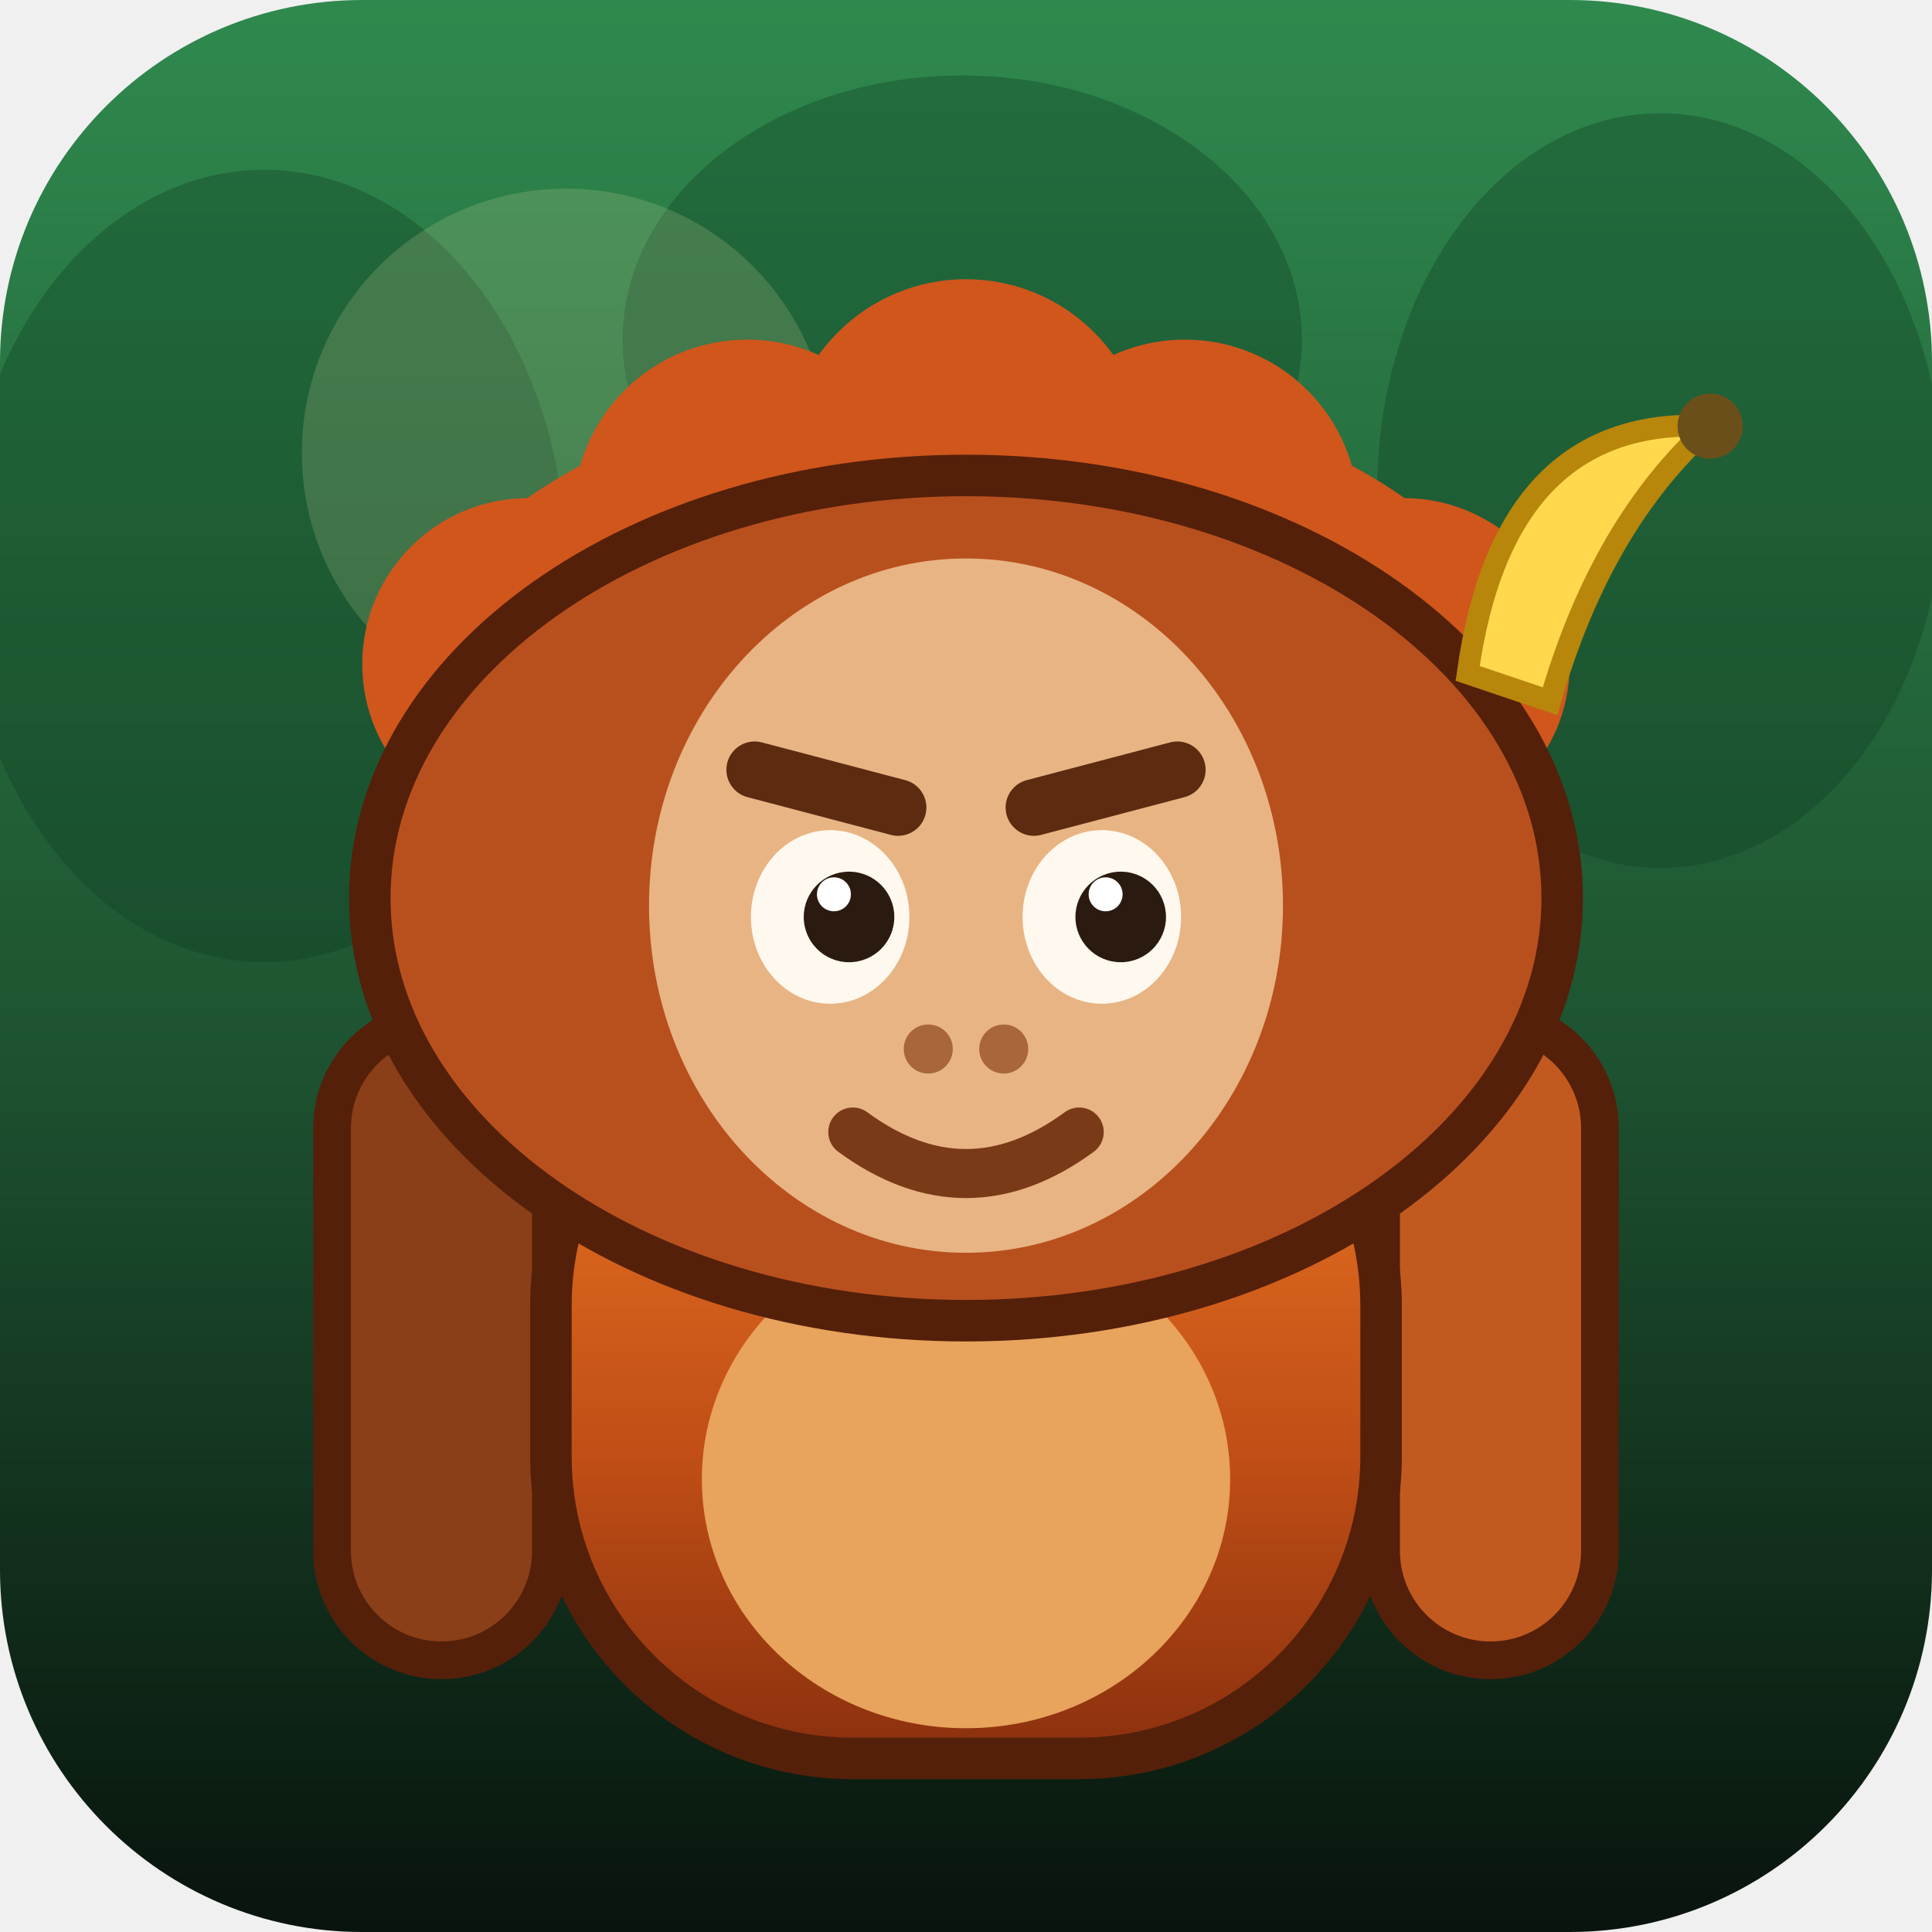
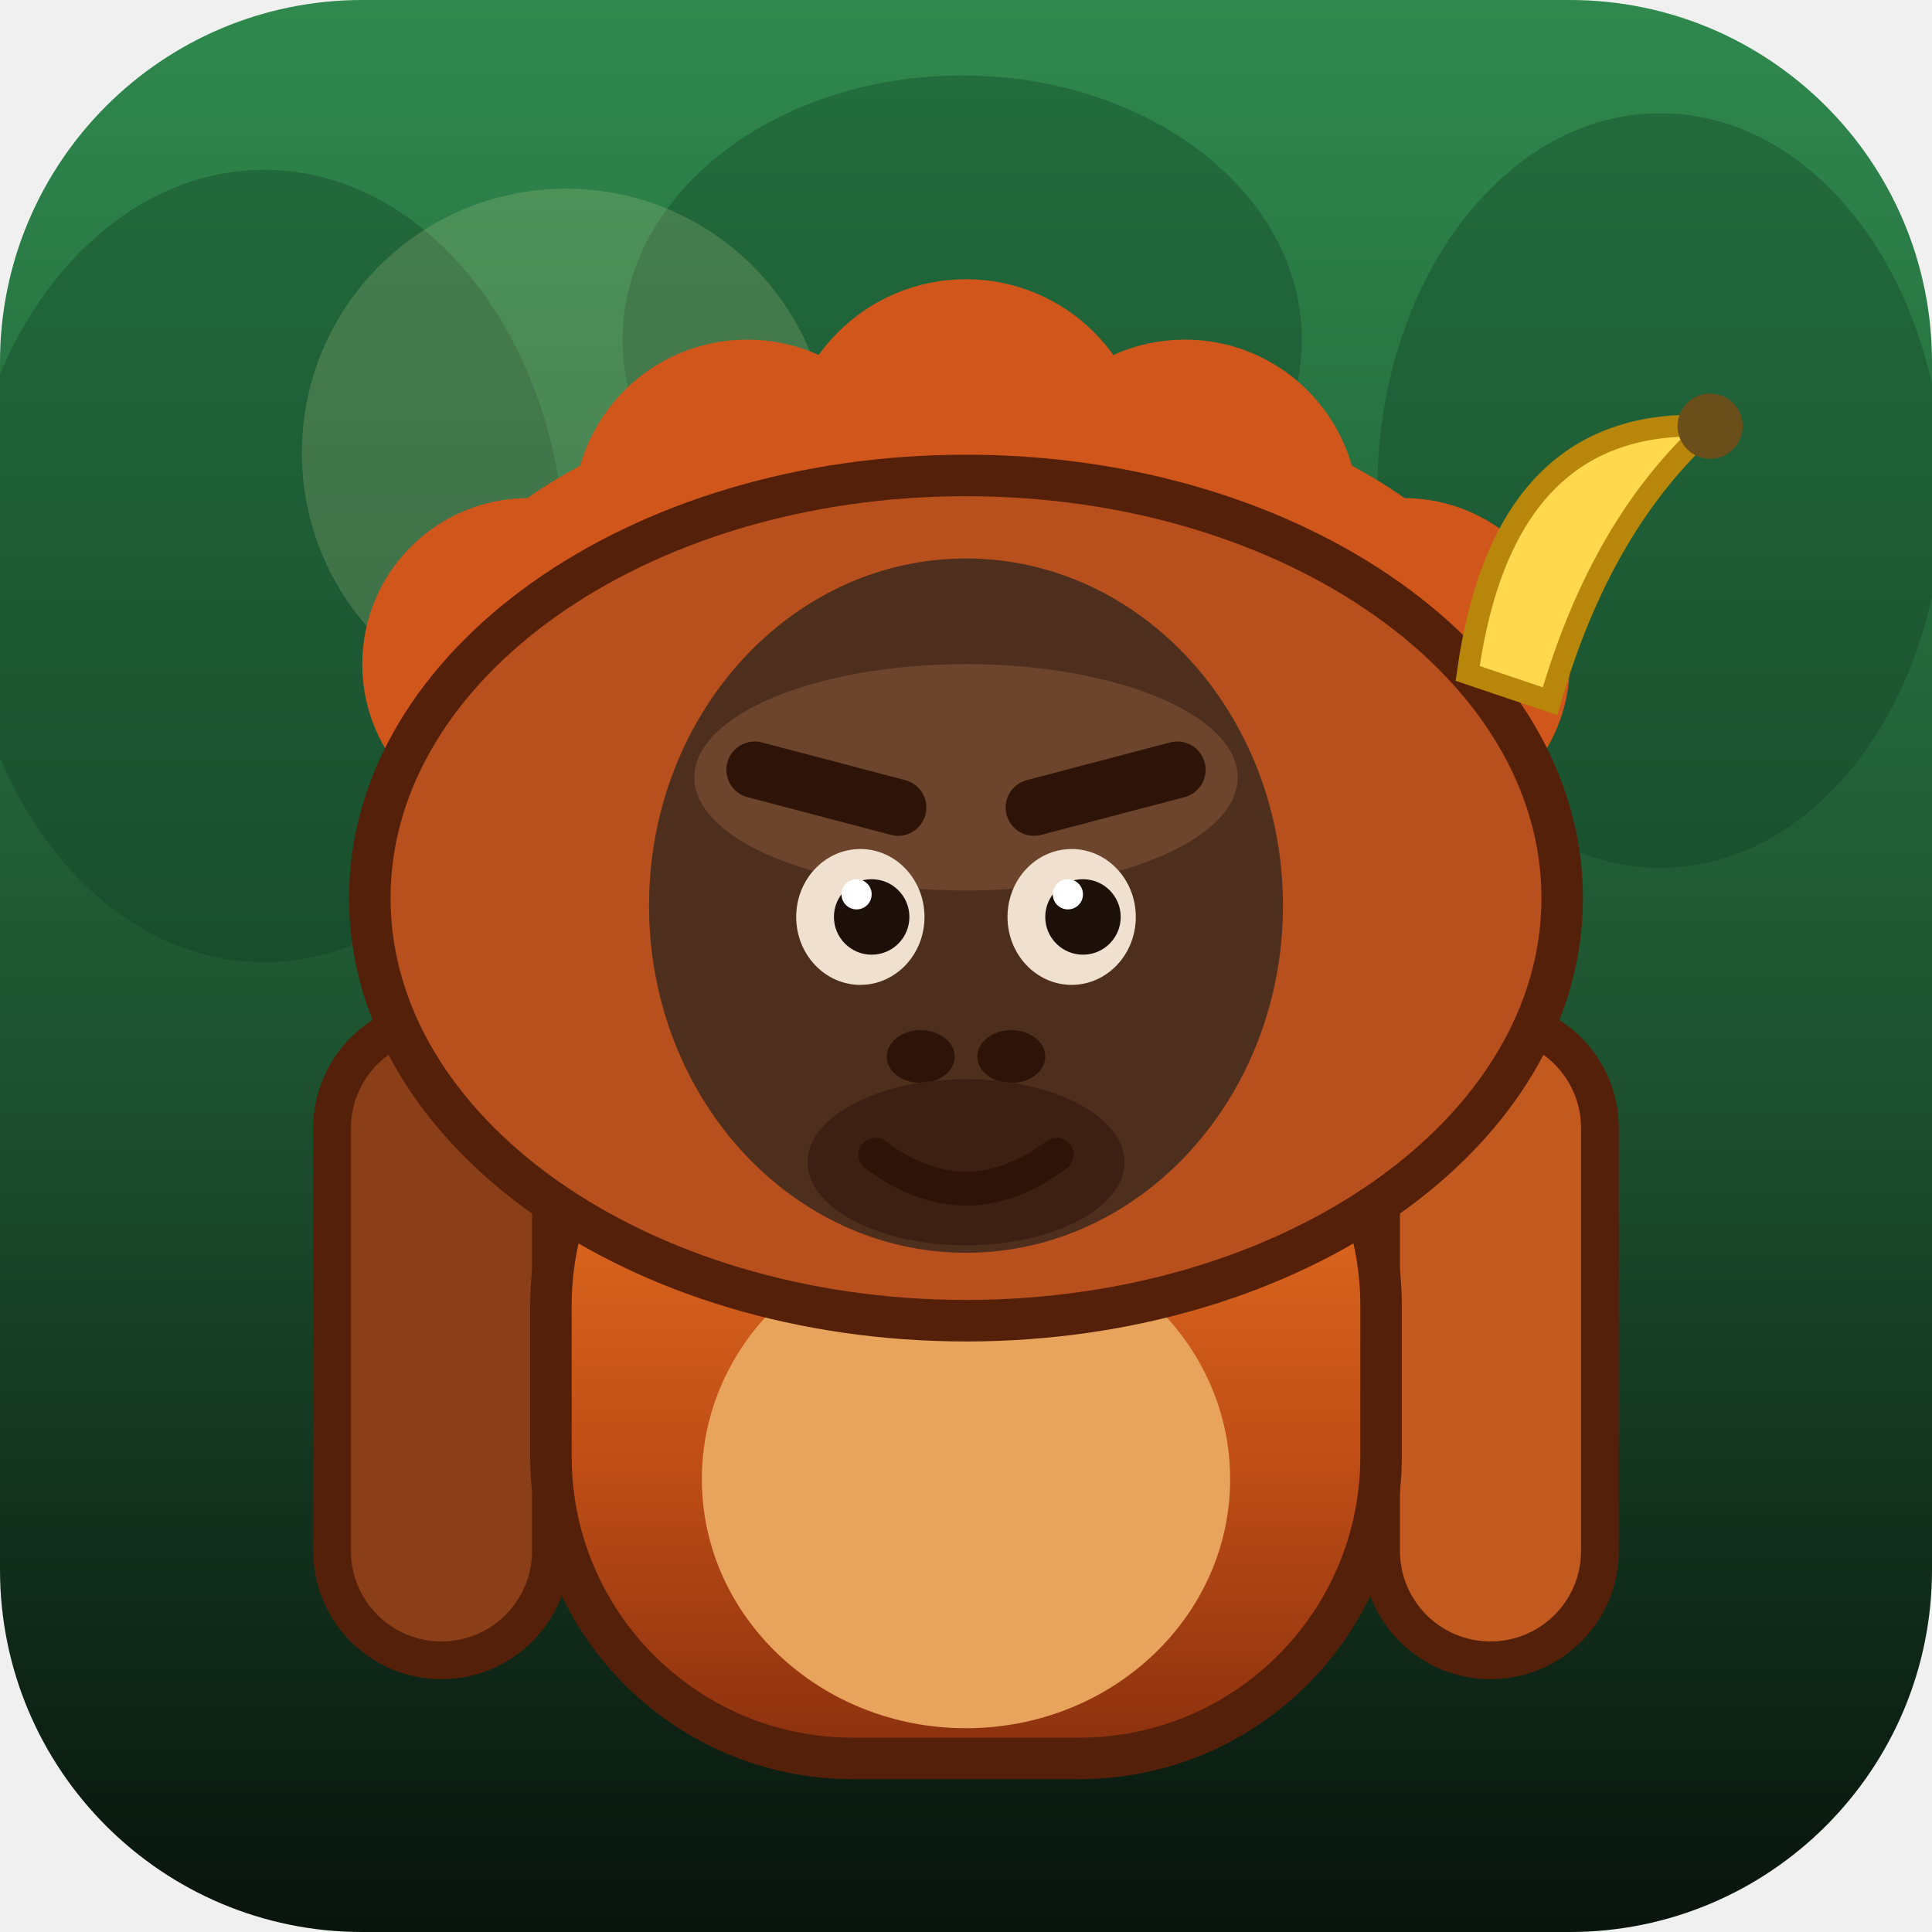
<svg xmlns="http://www.w3.org/2000/svg" viewBox="0 0 512 512" width="512" height="512">
  <defs>
    <linearGradient id="orman" x1="0" y1="0" x2="0" y2="1">
      <stop offset="0" stop-color="#2f8a4e" />
      <stop offset="0.55" stop-color="#1d5230" />
      <stop offset="1" stop-color="#08130c" />
    </linearGradient>
    <linearGradient id="govde" x1="0" y1="0" x2="0" y2="1">
      <stop offset="0" stop-color="#f07a24" />
      <stop offset="0.6" stop-color="#c04e16" />
      <stop offset="1" stop-color="#8a300e" />
    </linearGradient>
  </defs>
  <rect width="512" height="512" rx="96" fill="url(#orman)" />
  <g opacity="0.35" fill="#0f3b23">
    <ellipse cx="70" cy="150" rx="80" ry="105" />
    <ellipse cx="440" cy="130" rx="75" ry="100" />
    <ellipse cx="255" cy="90" rx="90" ry="70" />
  </g>
  <circle cx="150" cy="120" r="70" fill="#fff3b0" opacity="0.16" />
  <g>
    <rect x="88" y="270" width="58" height="170" rx="29" fill="#8a3f18" stroke="#54200a" stroke-width="10" />
    <rect x="366" y="270" width="58" height="170" rx="29" fill="#c25a20" stroke="#54200a" stroke-width="10" />
    <rect x="146" y="266" width="220" height="200" rx="80" fill="url(#govde)" stroke="#54200a" stroke-width="11" />
    <ellipse cx="256" cy="392" rx="70" ry="66" fill="#e8a35c" />
    <g fill="#d0561c">
      <circle cx="140" cy="176" r="44" />
      <circle cx="198" cy="136" r="46" />
      <circle cx="256" cy="122" r="48" />
      <circle cx="314" cy="136" r="46" />
      <circle cx="372" cy="176" r="44" />
      <ellipse cx="256" cy="190" rx="152" ry="90" />
    </g>
    <ellipse cx="256" cy="238" rx="158" ry="112" fill="#b8501e" stroke="#54200a" stroke-width="11" />
-     <ellipse cx="256" cy="240" rx="84" ry="92" fill="#e8b483" />
-     <g stroke="#5c2b10" stroke-width="15" stroke-linecap="round">
+     <ellipse cx="256" cy="240" rx="84" ry="92" fill="#4e2f1e" />
+     <ellipse cx="256" cy="206" rx="72" ry="30" fill="#6d452c" />
+     <g stroke="#2e1408" stroke-width="15" stroke-linecap="round">
      <line x1="200" y1="204" x2="238" y2="214" />
      <line x1="312" y1="204" x2="274" y2="214" />
    </g>
-     <ellipse cx="220" cy="243" rx="21" ry="23" fill="#fff8ee" />
-     <ellipse cx="292" cy="243" rx="21" ry="23" fill="#fff8ee" />
-     <circle cx="225" cy="243" r="12" fill="#2a1a10" />
-     <circle cx="297" cy="243" r="12" fill="#2a1a10" />
-     <circle cx="221" cy="237" r="4.5" fill="#fff" />
-     <circle cx="293" cy="237" r="4.5" fill="#fff" />
-     <circle cx="246" cy="278" r="6.5" fill="#a8663a" />
-     <circle cx="266" cy="278" r="6.5" fill="#a8663a" />
-     <path d="M226 300 Q256 322 286 300" stroke="#7a3a18" stroke-width="13" fill="none" stroke-linecap="round" />
+     <ellipse cx="228" cy="243" rx="17" ry="18" fill="#efe0cf" />
+     <ellipse cx="284" cy="243" rx="17" ry="18" fill="#efe0cf" />
+     <circle cx="231" cy="243" r="10" fill="#1d1008" />
+     <circle cx="287" cy="243" r="10" fill="#1d1008" />
+     <circle cx="227" cy="237" r="4" fill="#fff" />
+     <circle cx="283" cy="237" r="4" fill="#fff" />
+     <ellipse cx="244" cy="280" rx="9" ry="7" fill="#2e1408" />
+     <ellipse cx="268" cy="280" rx="9" ry="7" fill="#2e1408" />
+     <ellipse cx="256" cy="308" rx="42" ry="22" fill="#3d2013" />
+     <path d="M232 306 Q256 324 280 306" stroke="#2e1408" stroke-width="9" fill="none" stroke-linecap="round" />
  </g>
  <g transform="translate(420 148) rotate(-20) scale(3.6)">
    <path d="M-11 5 Q-2 -12 12 -6 Q2 -2 -6 9 Z" fill="#ffd84d" stroke="#b8860b" stroke-width="1.6" />
    <circle cx="12" cy="-6" r="2.4" fill="#6b4f1a" />
  </g>
</svg>
